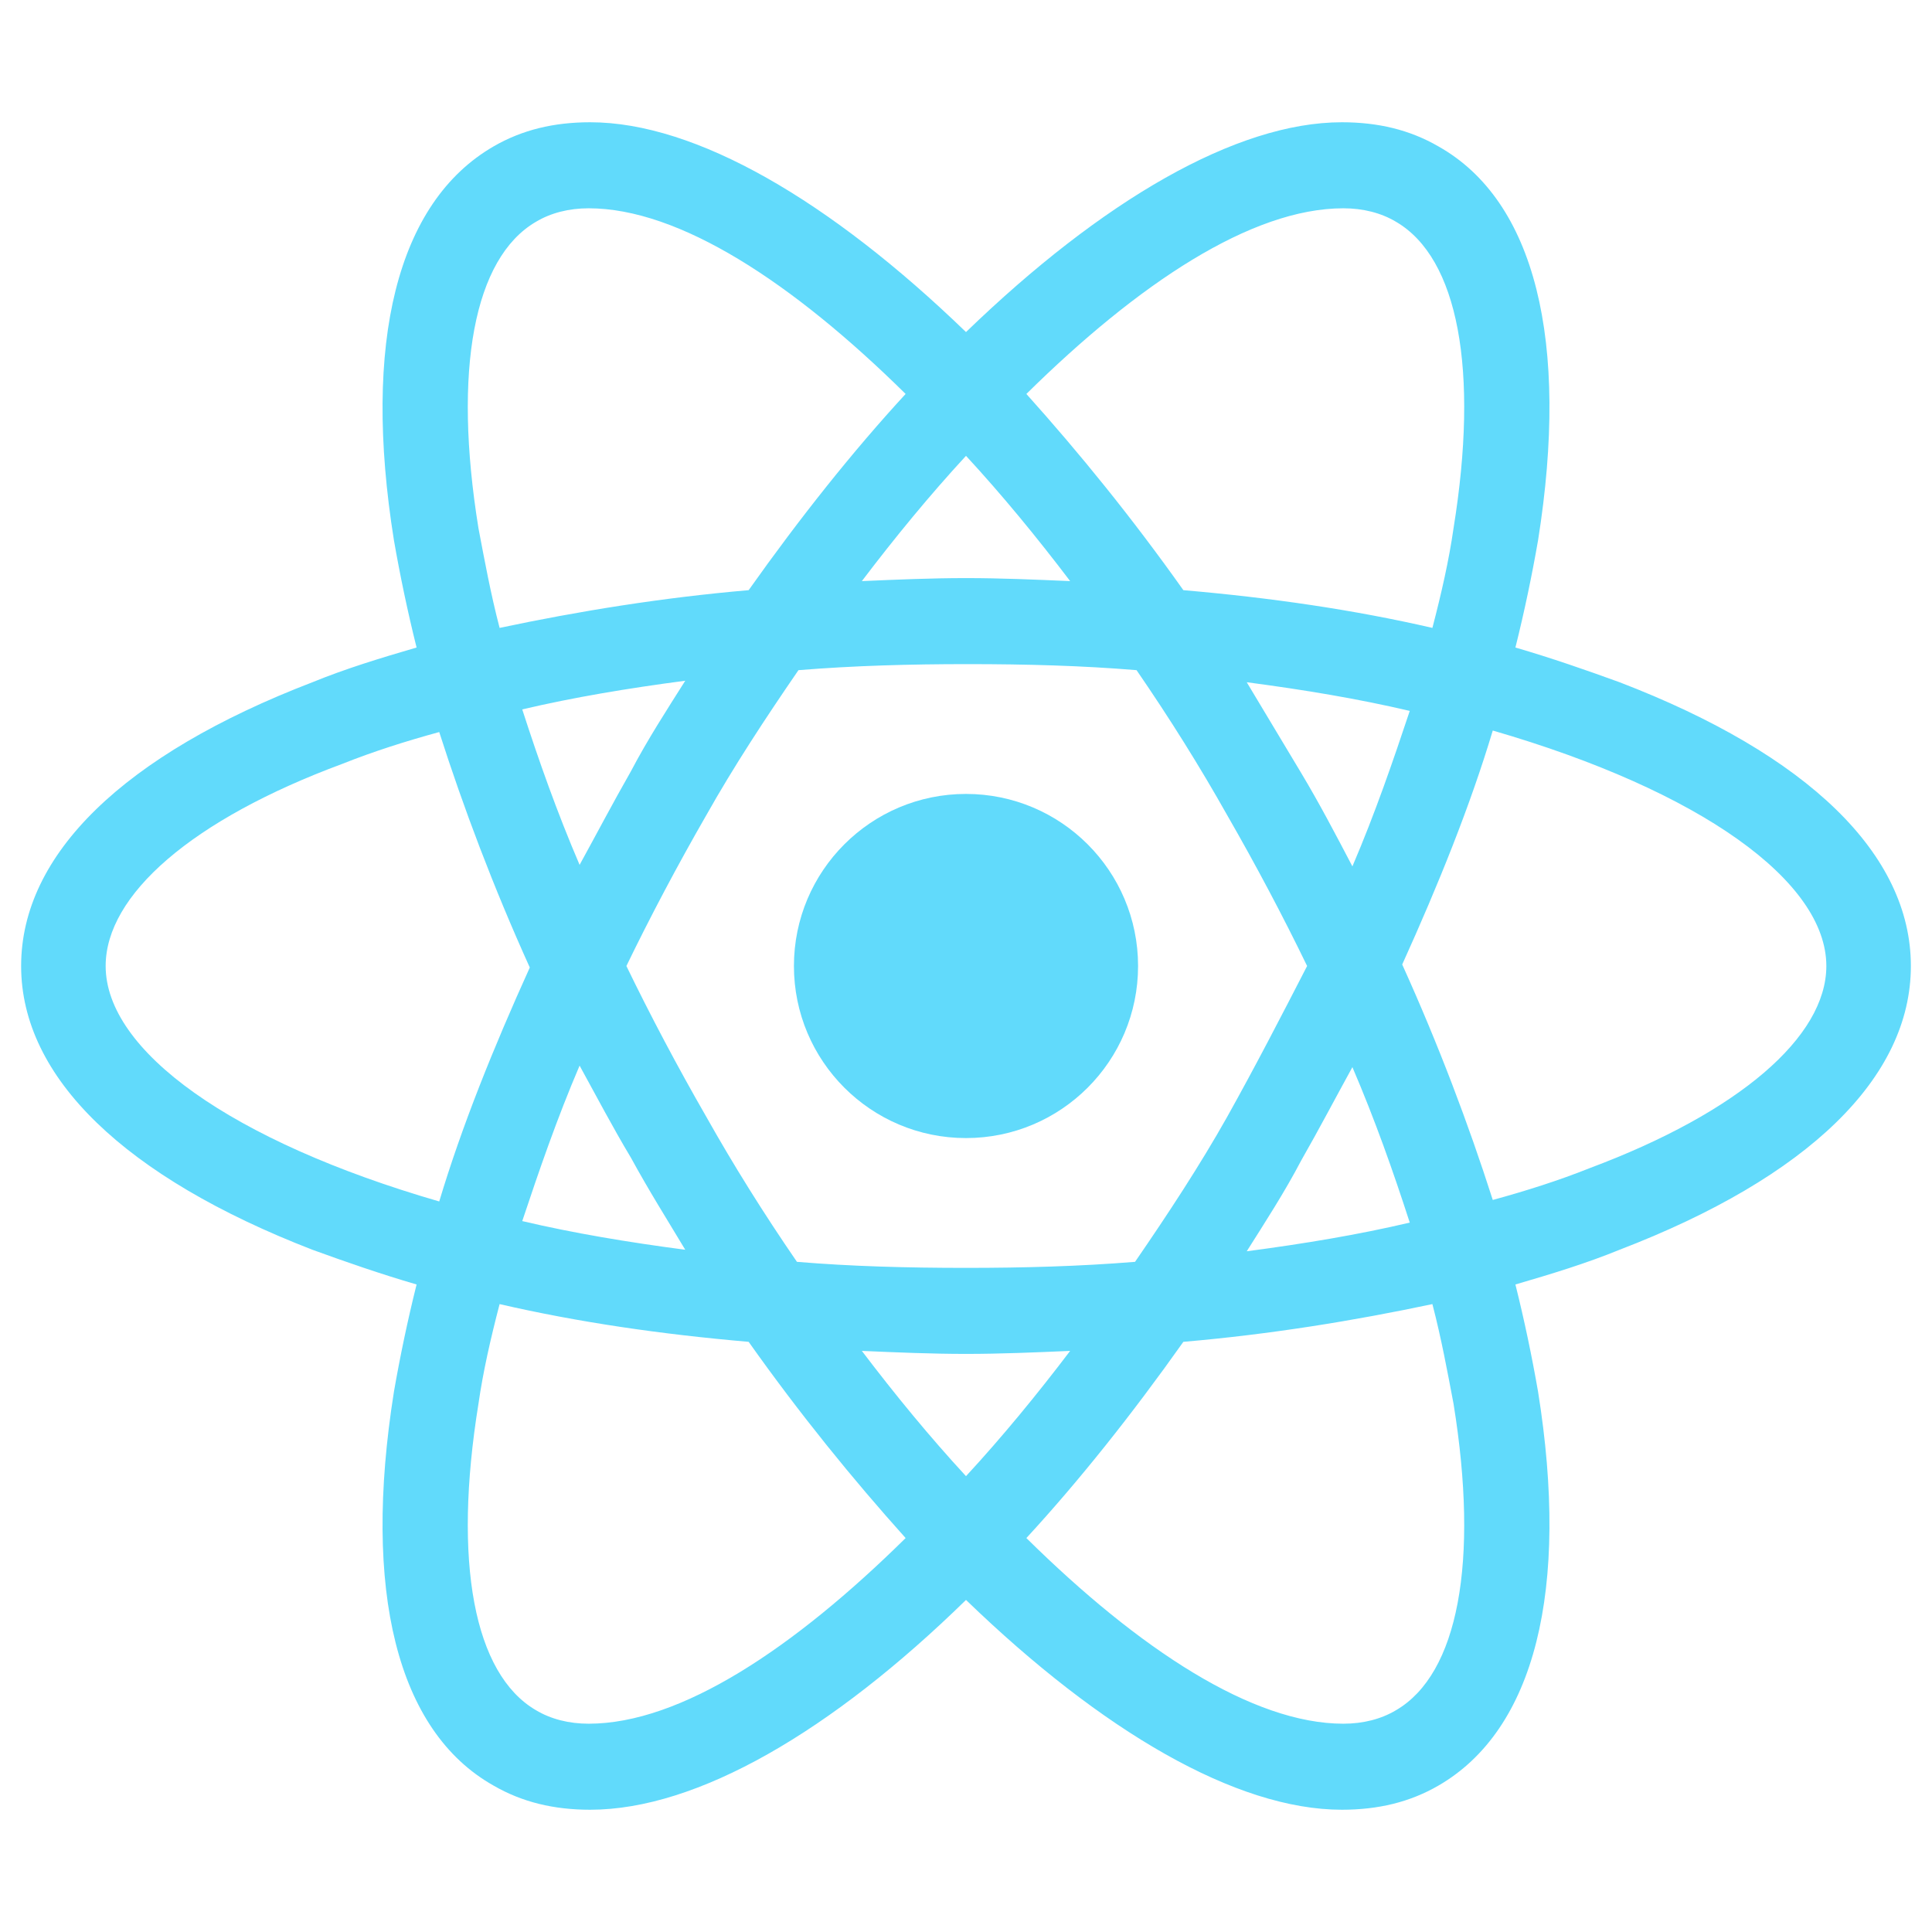
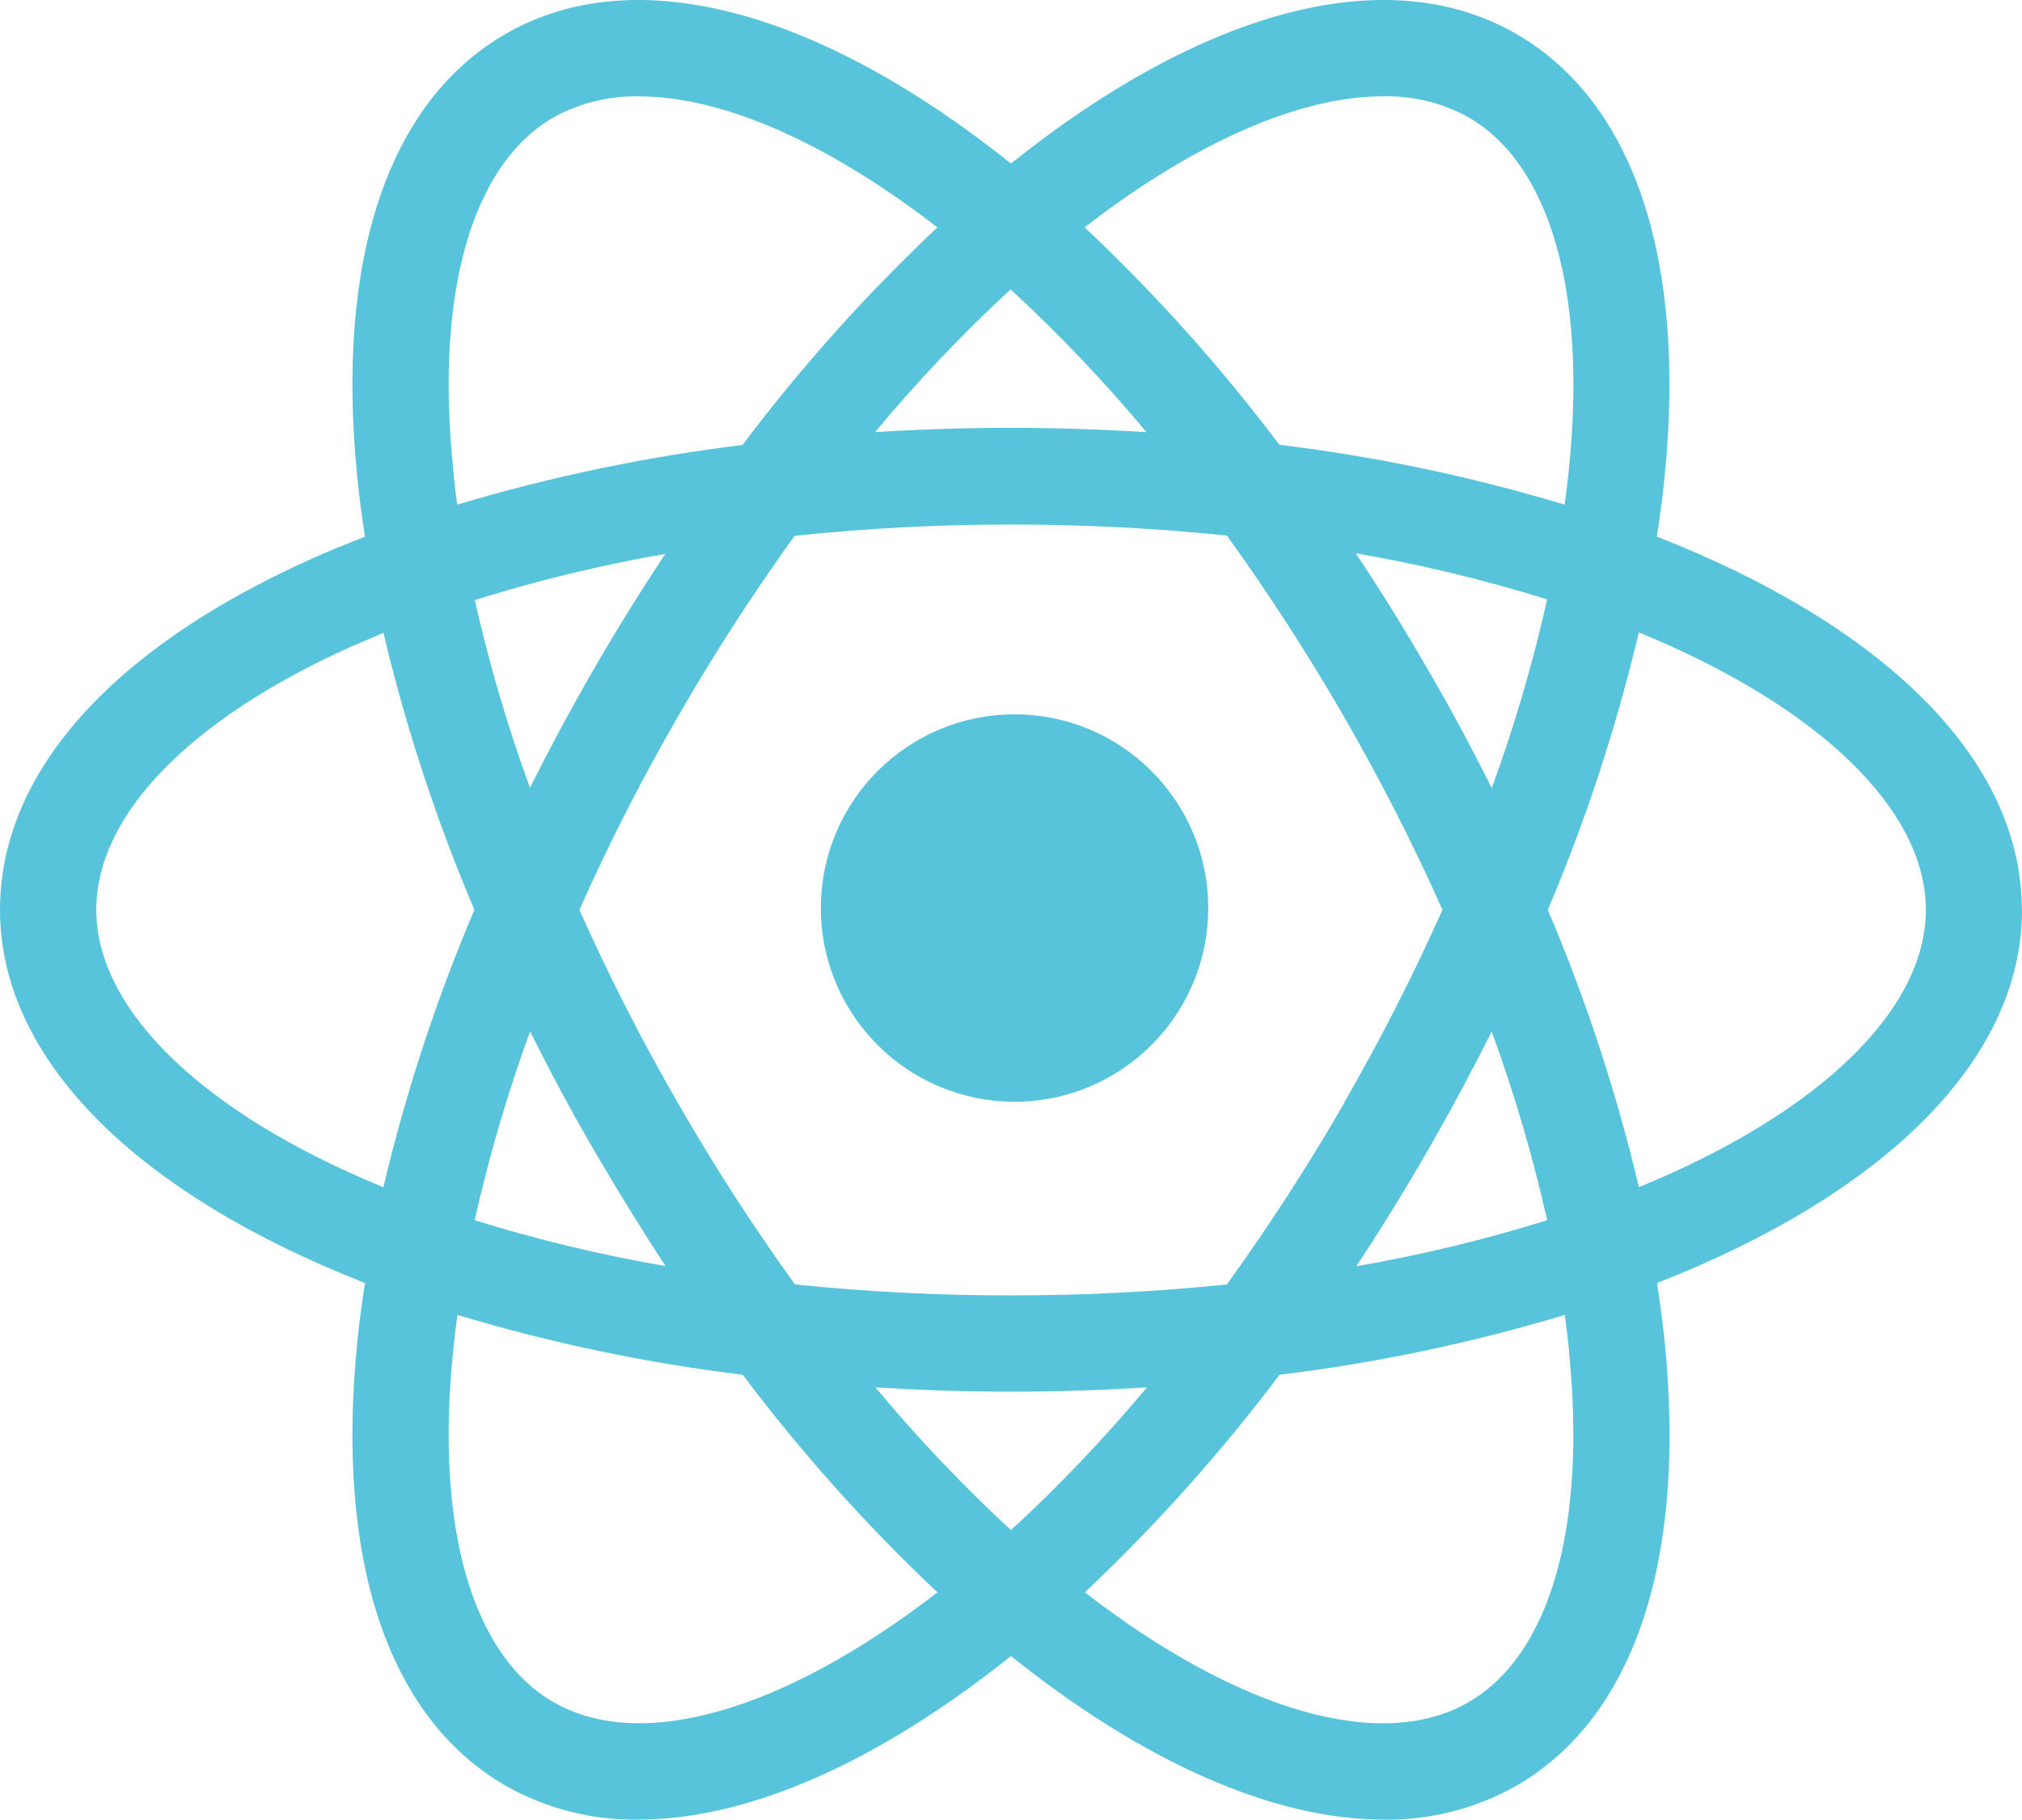
- <svg xmlns="http://www.w3.org/2000/svg" enable-background="new 0 0 128 128" viewBox="0 0 128 128">
-   <g fill="#61DAFB">
-     <circle cx="64" cy="64" r="11.4" />
-     <path d="M107.3 45.2c-2.2-.8-4.5-1.6-6.9-2.3.6-2.4 1.1-4.8 1.5-7.1 2.1-13.2-.2-22.5-6.6-26.1-1.9-1.1-4-1.6-6.4-1.6-7 0-15.9 5.2-24.9 13.9-9-8.7-17.9-13.9-24.9-13.9-2.4 0-4.5.5-6.4 1.6-6.4 3.7-8.7 13-6.6 26.1.4 2.3.9 4.7 1.5 7.1-2.4.7-4.7 1.4-6.9 2.3-12.5 4.8-19.3 11.4-19.3 18.8s6.9 14 19.3 18.8c2.2.8 4.5 1.6 6.9 2.3-.6 2.4-1.1 4.8-1.5 7.1-2.1 13.2.2 22.5 6.6 26.1 1.9 1.1 4 1.6 6.4 1.6 7.1 0 16-5.2 24.9-13.9 9 8.7 17.9 13.9 24.9 13.9 2.4 0 4.5-.5 6.4-1.6 6.4-3.7 8.7-13 6.6-26.1-.4-2.3-.9-4.7-1.5-7.1 2.4-.7 4.7-1.4 6.9-2.3 12.5-4.8 19.3-11.4 19.3-18.8s-6.8-14-19.3-18.8zm-14.8-30.5c4.1 2.4 5.5 9.8 3.8 20.3-.3 2.1-.8 4.3-1.4 6.6-5.2-1.2-10.7-2-16.5-2.5-3.4-4.8-6.9-9.1-10.4-13 7.4-7.3 14.9-12.3 21-12.3 1.3 0 2.5.3 3.5.9zm-11.2 59.3c-1.8 3.2-3.9 6.4-6.1 9.6-3.7.3-7.4.4-11.2.4-3.9 0-7.6-.1-11.2-.4-2.2-3.2-4.2-6.4-6-9.6-1.9-3.3-3.7-6.7-5.3-10 1.6-3.3 3.4-6.7 5.3-10 1.8-3.2 3.9-6.4 6.1-9.6 3.7-.3 7.4-.4 11.2-.4 3.9 0 7.6.1 11.2.4 2.2 3.2 4.2 6.4 6 9.6 1.9 3.3 3.7 6.7 5.3 10-1.7 3.3-3.4 6.6-5.3 10zm8.3-3.3c1.5 3.5 2.7 6.9 3.8 10.3-3.4.8-7 1.4-10.8 1.9 1.2-1.9 2.5-3.9 3.6-6 1.2-2.1 2.3-4.2 3.4-6.2zm-25.6 27.1c-2.4-2.6-4.7-5.4-6.9-8.3 2.3.1 4.6.2 6.9.2 2.3 0 4.6-.1 6.9-.2-2.2 2.9-4.5 5.7-6.9 8.3zm-18.6-15c-3.8-.5-7.4-1.1-10.8-1.9 1.1-3.3 2.3-6.8 3.8-10.3 1.1 2 2.2 4.1 3.4 6.1 1.2 2.2 2.4 4.1 3.6 6.1zm-7-25.5c-1.5-3.5-2.7-6.9-3.8-10.3 3.4-.8 7-1.4 10.8-1.9-1.2 1.9-2.5 3.9-3.6 6-1.2 2.1-2.3 4.2-3.4 6.2zm25.6-27.1c2.4 2.6 4.7 5.4 6.9 8.3-2.3-.1-4.6-.2-6.9-.2-2.3 0-4.6.1-6.9.2 2.2-2.9 4.5-5.7 6.9-8.3zm22.2 21l-3.6-6c3.8.5 7.4 1.1 10.8 1.9-1.1 3.3-2.3 6.8-3.8 10.3-1.1-2.1-2.2-4.2-3.4-6.2zm-54.5-16.2c-1.7-10.5-.3-17.9 3.8-20.3 1-.6 2.2-.9 3.5-.9 6 0 13.5 4.9 21 12.3-3.5 3.8-7 8.2-10.4 13-5.8.5-11.3 1.4-16.5 2.5-.6-2.3-1-4.5-1.4-6.6zm-24.7 29c0-4.7 5.7-9.7 15.7-13.4 2-.8 4.2-1.5 6.4-2.1 1.6 5 3.6 10.3 6 15.6-2.4 5.3-4.5 10.5-6 15.5-13.8-4-22.1-10-22.1-15.6zm28.5 49.3c-4.1-2.4-5.5-9.8-3.8-20.3.3-2.1.8-4.3 1.4-6.6 5.2 1.2 10.7 2 16.5 2.5 3.4 4.8 6.9 9.1 10.4 13-7.4 7.3-14.9 12.3-21 12.3-1.3 0-2.5-.3-3.5-.9zm60.8-20.3c1.7 10.5.3 17.9-3.8 20.3-1 .6-2.2.9-3.5.9-6 0-13.5-4.9-21-12.3 3.5-3.8 7-8.2 10.4-13 5.8-.5 11.3-1.4 16.5-2.5.6 2.3 1 4.5 1.4 6.6zm9-15.6c-2 .8-4.2 1.5-6.4 2.1-1.6-5-3.6-10.3-6-15.6 2.4-5.3 4.5-10.5 6-15.5 13.8 4 22.1 10 22.1 15.6 0 4.7-5.8 9.7-15.7 13.4z" />
+ <svg xmlns="http://www.w3.org/2000/svg" width="569px" height="512px" viewBox="0 0 569 512" version="1.1">
+   <g fill="none" fill-rule="evenodd">
+     <g transform="translate(-227, -256)" fill="#58C4DC" fill-rule="nonzero">
+       <g transform="translate(227, 256)">
+         <path d="M285.5,201 C255.4,201 231,225.4 231,255.5 C231,285.6 255.4,310 285.5,310 C315.6,310 340,285.6 340,255.5 C340,225.4 315.6,201 285.5,201" id="react_dark__Path" />
+         <path d="M568.96,255.994 C568.96,213.208 529.338,175.681 466.252,150.985 C467.095,145.424 467.857,139.922 468.399,134.521 C474.622,73.042 459.809,28.669 426.71,9.554 C389.677,-11.829 337.37,3.691 284.48,46.016 C231.59,3.691 179.283,-11.829 142.25,9.554 C109.151,28.669 94.338,73.042 100.561,134.521 C101.102,139.922 101.845,145.444 102.708,151.025 C97.449,153.033 92.291,155.161 87.333,157.39 C31.011,182.709 0,217.765 0,255.994 C0,298.781 39.622,336.307 102.708,361.004 C101.845,366.565 101.102,372.067 100.561,377.468 C94.338,438.947 109.151,483.32 142.25,502.435 C153.63,508.888 166.524,512.187 179.604,511.992 C210.956,511.992 247.568,495.488 284.48,465.973 C321.372,495.488 358.004,511.992 389.396,511.992 C402.475,512.184 415.369,508.885 426.75,502.435 C459.849,483.32 474.662,438.947 468.439,377.468 C467.898,372.067 467.135,366.565 466.292,361.004 C529.378,336.347 569,298.761 569,255.994 M389.155,27.103 C397.565,26.9 405.878,28.937 413.242,33.006 C436.224,46.277 446.541,82.278 441.523,131.77 C441.182,135.143 440.78,138.557 440.299,141.99 C414.067,134.088 387.206,128.452 360.011,125.145 C343.525,103.224 325.193,82.756 305.214,63.966 C336.587,39.712 366.032,27.103 389.135,27.103 M378.356,310.206 C368.205,327.831 357.151,344.92 345.238,361.405 C325.045,363.48 304.759,364.512 284.46,364.497 C264.168,364.511 243.888,363.479 223.702,361.405 C211.821,344.919 200.8,327.83 190.684,310.206 C180.533,292.629 171.307,274.534 163.045,255.994 C171.307,237.455 180.533,219.359 190.684,201.783 C200.784,184.229 211.771,167.201 223.602,150.764 C243.825,148.638 264.146,147.579 284.48,147.592 C304.772,147.58 325.052,148.612 345.238,150.684 C357.109,167.146 368.136,184.201 378.276,201.783 C388.419,219.364 397.645,237.458 405.915,255.994 C397.645,274.53 388.419,292.625 378.276,310.206 M419.725,290.127 C426.095,307.504 431.325,325.277 435.381,343.335 C417.78,348.824 399.837,353.15 381.668,356.285 C388.573,345.871 395.264,335.036 401.74,323.778 C408.143,312.655 414.145,301.431 419.805,290.208 M246.363,390.378 C258.848,391.141 271.594,391.583 284.5,391.583 C297.406,391.583 310.232,391.141 322.737,390.378 C310.881,404.583 298.108,417.998 284.5,430.534 C270.922,418 258.182,404.585 246.363,390.378 Z M187.312,356.245 C169.137,353.124 151.188,348.811 133.579,343.335 C137.619,325.306 142.828,307.559 149.175,290.208 C154.755,301.431 160.736,312.655 167.24,323.778 C173.743,334.902 180.467,345.865 187.312,356.285 M149.175,221.761 C142.851,204.474 137.655,186.795 133.619,168.835 C151.184,163.352 169.086,159.013 187.211,155.844 C180.347,166.225 173.622,176.987 167.139,188.21 C160.656,199.434 154.735,210.517 149.074,221.761 M322.617,121.591 C310.132,120.828 297.386,120.386 284.38,120.386 C271.48,120.386 258.768,120.788 246.243,121.591 C258.061,107.384 270.801,93.969 284.38,81.434 C297.992,93.966 310.766,107.38 322.617,121.591 Z M401.7,188.21 C395.197,176.94 388.473,166.097 381.528,155.684 C399.744,158.819 417.734,163.152 435.381,168.654 C431.332,186.681 426.122,204.427 419.785,221.781 C414.205,210.557 408.204,199.334 401.72,188.23 M127.517,131.79 C122.439,82.318 132.816,46.297 155.779,33.026 C163.145,28.963 171.456,26.926 179.865,27.123 C202.968,27.123 232.413,39.732 263.786,63.986 C243.794,82.79 225.448,103.271 208.949,125.205 C181.762,128.528 154.904,134.143 128.661,141.99 C128.2,138.557 127.778,135.164 127.457,131.79 M98.453,182.106 C101.544,180.768 104.695,179.429 107.907,178.091 C114.221,204.736 122.782,230.797 133.499,255.994 C122.762,281.241 114.193,307.357 107.887,334.059 C56.743,313.077 27.097,284.004 27.097,255.994 C27.097,229.451 53.191,202.526 98.453,182.106 Z M155.779,478.963 C132.816,465.691 122.439,429.671 127.517,380.198 C127.838,376.825 128.26,373.432 128.721,369.978 C154.954,377.879 181.815,383.514 209.009,386.824 C225.5,408.753 243.832,429.233 263.806,448.043 C220.069,481.834 180.106,492.978 155.839,478.963 M441.503,380.198 C446.521,429.691 436.204,465.691 413.221,478.963 C388.975,493.018 348.991,481.834 305.274,448.043 C325.241,429.233 343.567,408.752 360.051,386.824 C387.246,383.517 414.107,377.881 440.339,369.978 C440.82,373.432 441.222,376.825 441.563,380.198 M461.193,334.018 C454.869,307.333 446.294,281.231 435.562,255.994 C446.29,230.744 454.858,204.629 461.173,177.93 C512.216,198.912 541.943,227.985 541.943,255.994 C541.943,284.004 512.297,313.077 461.153,334.059" id="react_dark__Shape" />
+       </g>
+     </g>
  </g>
</svg>
